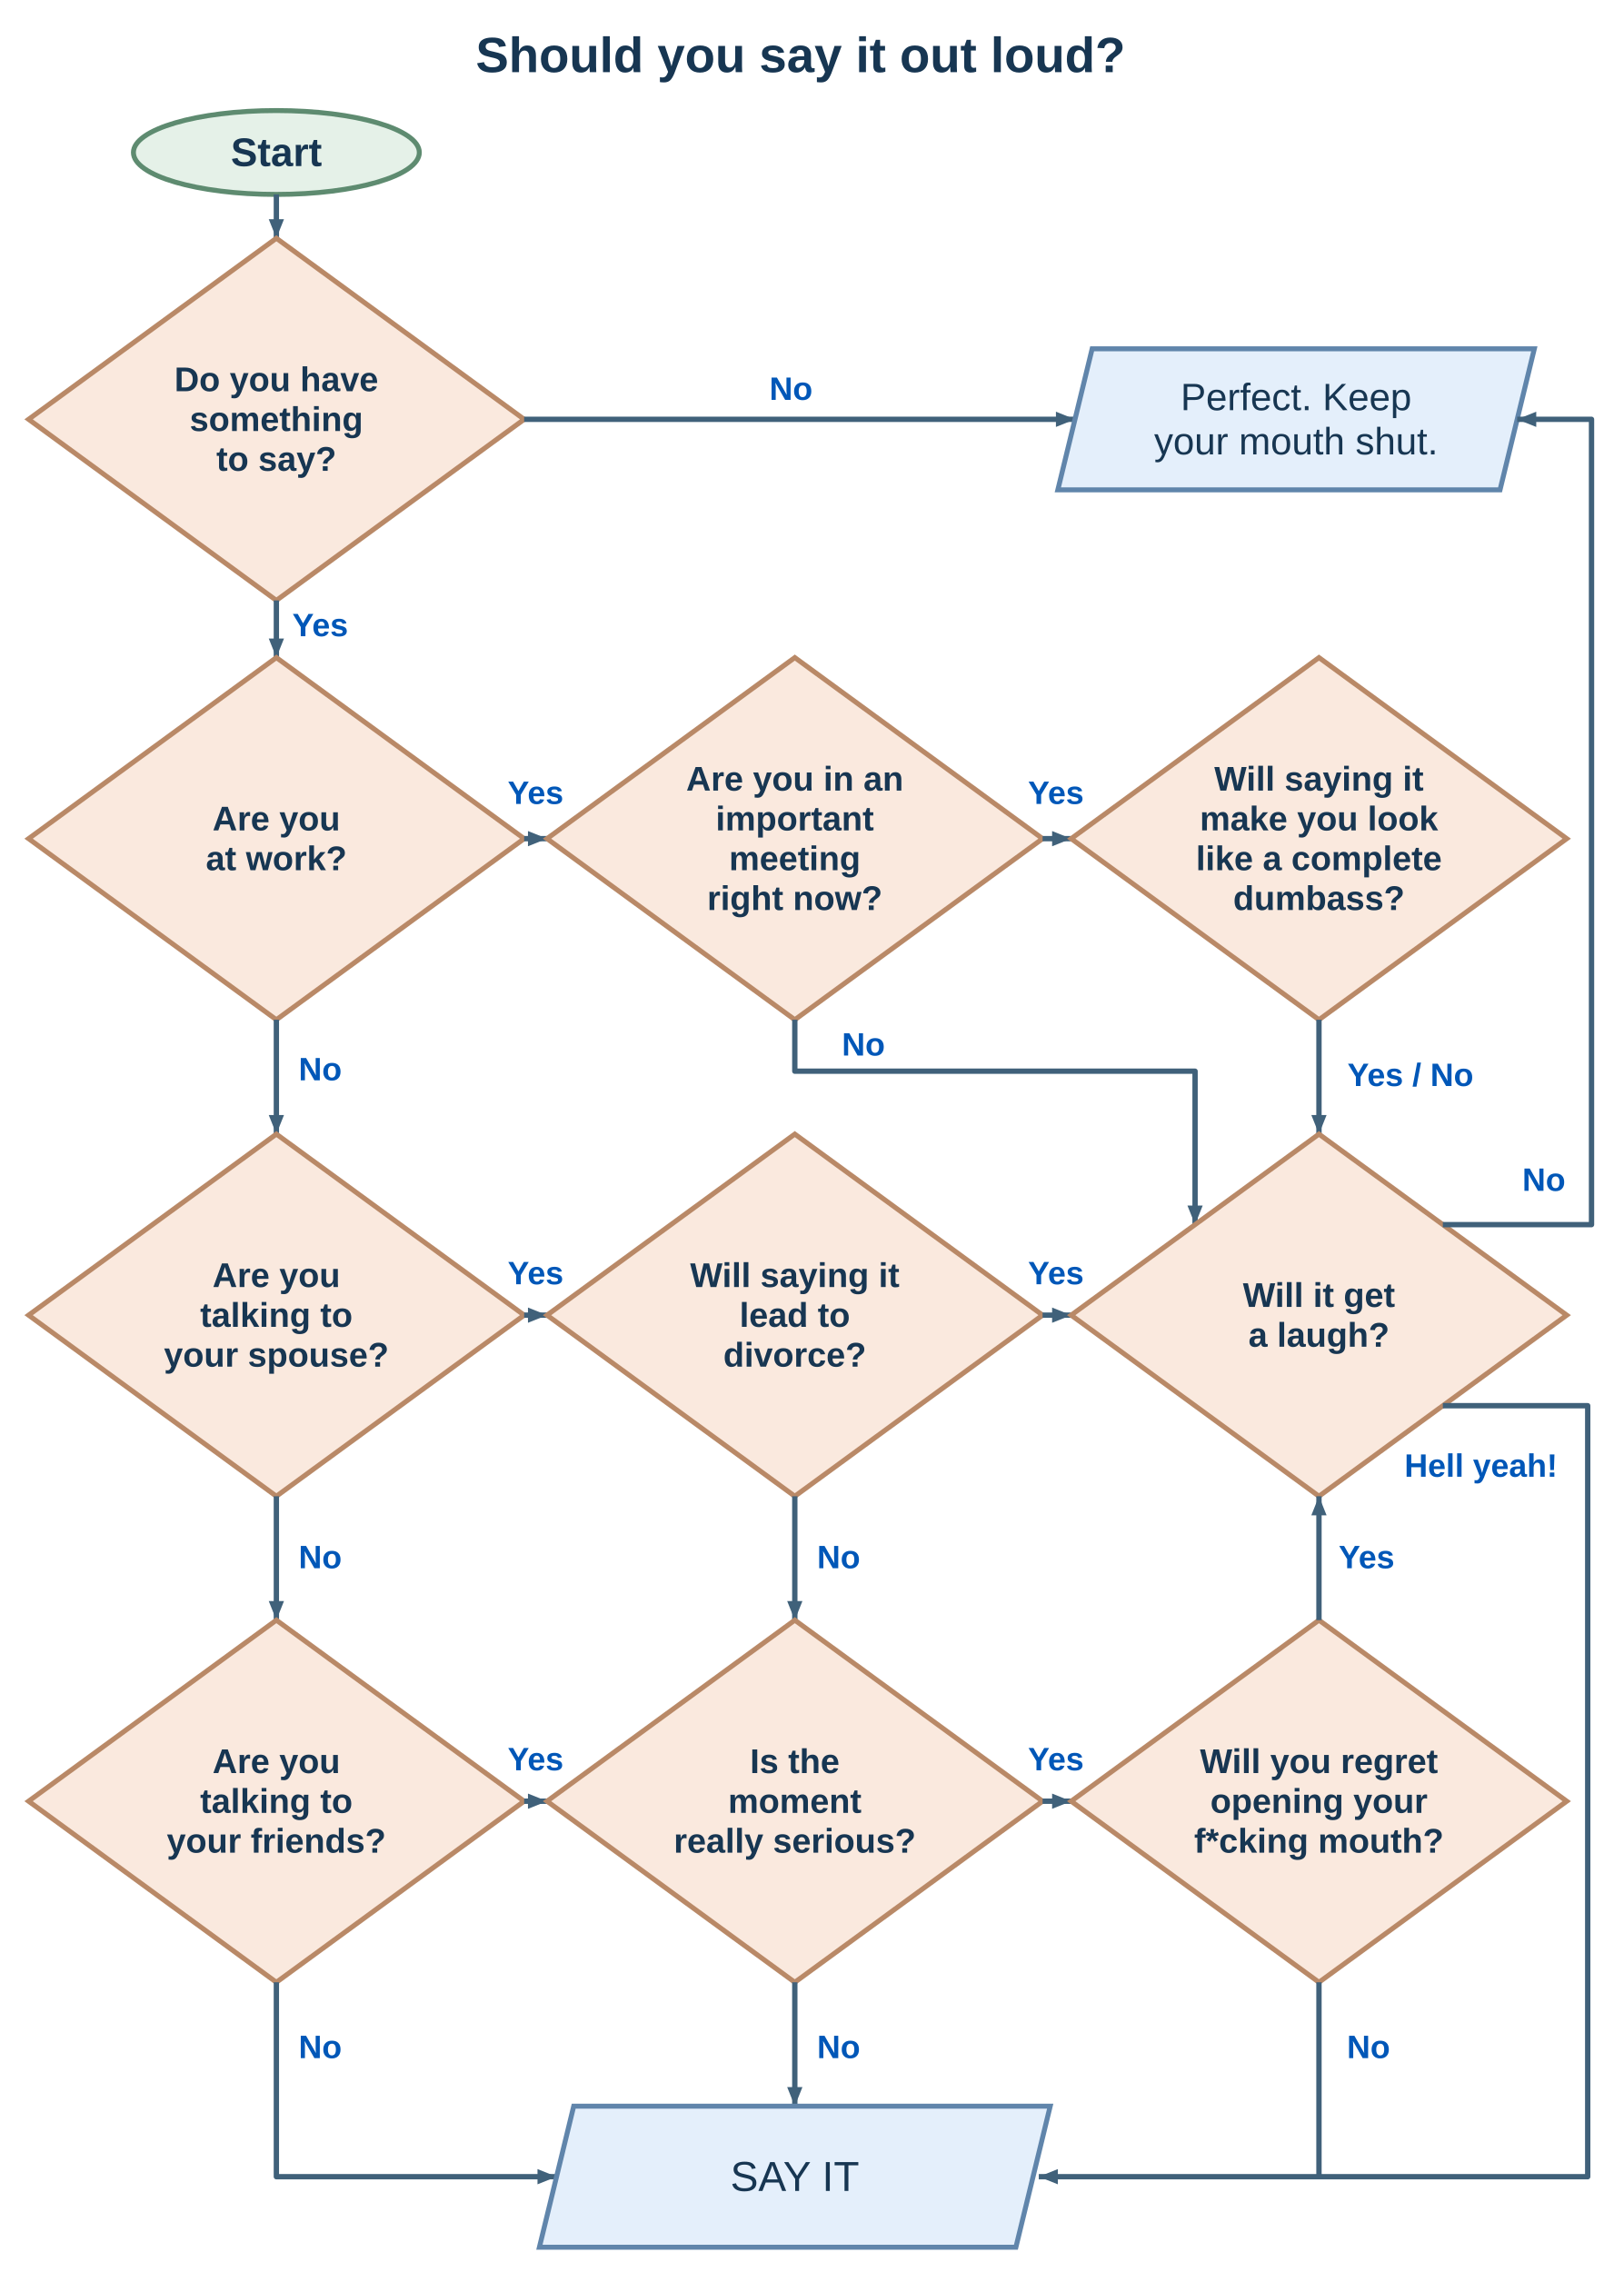
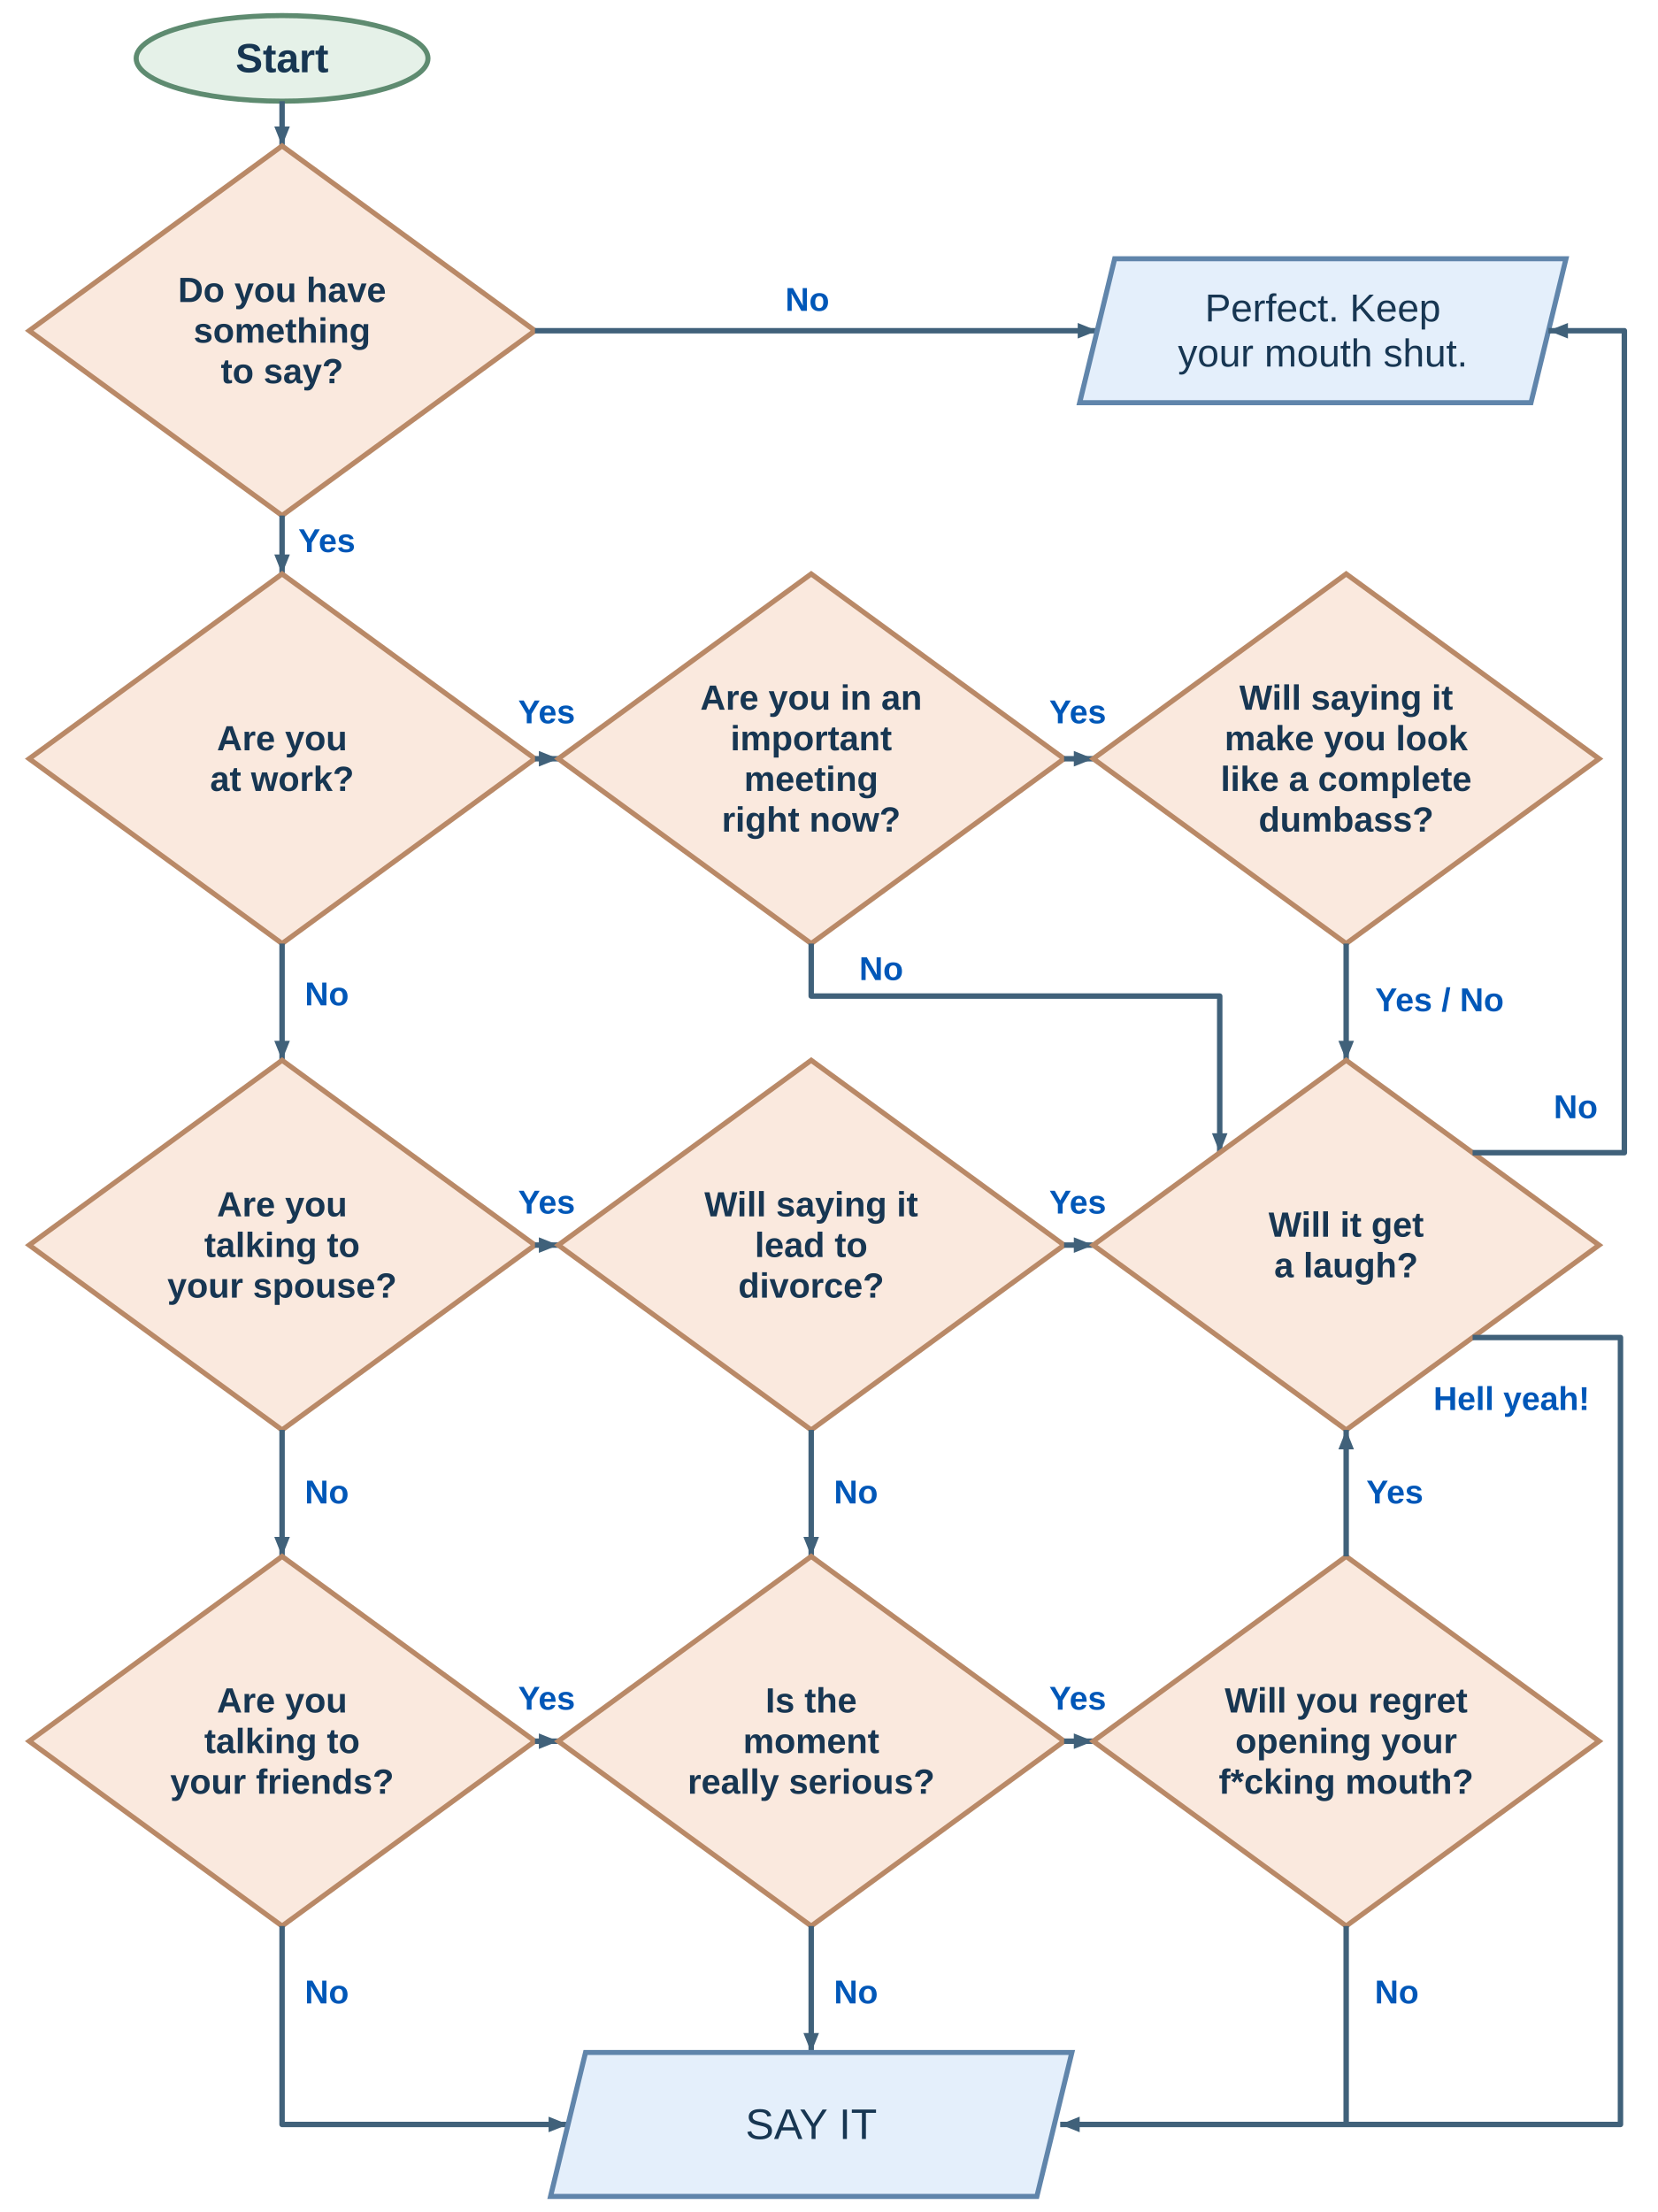
- <svg xmlns="http://www.w3.org/2000/svg" width="852" height="1192" viewBox="0 0 852 1192">
-   <text x="420" y="37.84" text-anchor="middle" font-family="Arial, Liberation Sans, sans-serif" font-size="26" font-weight="700" fill="#173652">Should you say it out loud?</text>
+ <svg xmlns="http://www.w3.org/2000/svg" width="852" height="1137" viewBox="0 50 852 1137">
  <g>
    <ellipse cx="145" cy="80" rx="75.0" ry="22.0" fill="#e5f1e8" stroke="#5e8b70" stroke-width="2.6" />
    <text x="145" y="87.14" text-anchor="middle" font-family="Arial, Liberation Sans, sans-serif" font-size="21" font-weight="700" fill="#173652">Start</text>
  </g>
  <polyline fill="none" stroke="#40617a" stroke-width="2.8" stroke-linejoin="round" points="145,102 145,125" />
  <polygon fill="#40617a" points="145,125 141.00,115.00 149.00,115.00" />
  <g>
    <polygon points="145,125 275,220 145,315 15,220" fill="#fae9de" stroke="#b98967" stroke-width="2.6" />
    <text x="145" y="205.24" text-anchor="middle" font-family="Arial, Liberation Sans, sans-serif" font-size="18" font-weight="700" fill="#173652">Do you have</text>
    <text x="145" y="226.12" text-anchor="middle" font-family="Arial, Liberation Sans, sans-serif" font-size="18" font-weight="700" fill="#173652">something</text>
    <text x="145" y="247" text-anchor="middle" font-family="Arial, Liberation Sans, sans-serif" font-size="18" font-weight="700" fill="#173652">to say?</text>
  </g>
  <polyline fill="none" stroke="#40617a" stroke-width="2.8" stroke-linejoin="round" points="275,220 564,220" />
  <polygon fill="#40617a" points="564,220 554.00,224.00 554.00,216.00" />
  <text x="415" y="209.78" text-anchor="middle" font-family="Arial, Liberation Sans, sans-serif" font-size="17" font-weight="700" fill="#0057b8">No</text>
  <g>
    <polygon points="573,183 805,183 787,257 555,257" fill="#e4effb" stroke="#6085ab" stroke-width="2.6" />
    <text x="680" y="215.2" text-anchor="middle" font-family="Arial, Liberation Sans, sans-serif" font-size="20" font-weight="400" fill="#173652">Perfect. Keep</text>
    <text x="680" y="238.4" text-anchor="middle" font-family="Arial, Liberation Sans, sans-serif" font-size="20" font-weight="400" fill="#173652">your mouth shut.</text>
  </g>
  <polyline fill="none" stroke="#40617a" stroke-width="2.8" stroke-linejoin="round" points="145,315 145,345" />
  <polygon fill="#40617a" points="145,345 141.00,335.00 149.00,335.00" />
  <text x="168" y="333.78" text-anchor="middle" font-family="Arial, Liberation Sans, sans-serif" font-size="17" font-weight="700" fill="#0057b8">Yes</text>
  <g>
    <polygon points="145,345 275,440 145,535 15,440" fill="#fae9de" stroke="#b98967" stroke-width="2.6" />
    <text x="145" y="435.68" text-anchor="middle" font-family="Arial, Liberation Sans, sans-serif" font-size="18" font-weight="700" fill="#173652">Are you</text>
    <text x="145" y="456.56" text-anchor="middle" font-family="Arial, Liberation Sans, sans-serif" font-size="18" font-weight="700" fill="#173652">at work?</text>
  </g>
  <polyline fill="none" stroke="#40617a" stroke-width="2.8" stroke-linejoin="round" points="275,440 287,440" />
  <polygon fill="#40617a" points="287,440 277.00,444.00 277.00,436.00" />
  <text x="281" y="421.78" text-anchor="middle" font-family="Arial, Liberation Sans, sans-serif" font-size="17" font-weight="700" fill="#0057b8">Yes</text>
  <g>
    <polygon points="417,345 547,440 417,535 287,440" fill="#fae9de" stroke="#b98967" stroke-width="2.6" />
    <text x="417" y="414.8" text-anchor="middle" font-family="Arial, Liberation Sans, sans-serif" font-size="18" font-weight="700" fill="#173652">Are you in an</text>
    <text x="417" y="435.68" text-anchor="middle" font-family="Arial, Liberation Sans, sans-serif" font-size="18" font-weight="700" fill="#173652">important</text>
    <text x="417" y="456.56" text-anchor="middle" font-family="Arial, Liberation Sans, sans-serif" font-size="18" font-weight="700" fill="#173652">meeting</text>
    <text x="417" y="477.44" text-anchor="middle" font-family="Arial, Liberation Sans, sans-serif" font-size="18" font-weight="700" fill="#173652">right now?</text>
  </g>
  <polyline fill="none" stroke="#40617a" stroke-width="2.8" stroke-linejoin="round" points="547,440 562,440" />
  <polygon fill="#40617a" points="562,440 552.00,444.00 552.00,436.00" />
  <text x="554" y="421.78" text-anchor="middle" font-family="Arial, Liberation Sans, sans-serif" font-size="17" font-weight="700" fill="#0057b8">Yes</text>
  <g>
    <polygon points="692,345 822,440 692,535 562,440" fill="#fae9de" stroke="#b98967" stroke-width="2.6" />
    <text x="692" y="414.8" text-anchor="middle" font-family="Arial, Liberation Sans, sans-serif" font-size="18" font-weight="700" fill="#173652">Will saying it</text>
    <text x="692" y="435.68" text-anchor="middle" font-family="Arial, Liberation Sans, sans-serif" font-size="18" font-weight="700" fill="#173652">make you look</text>
    <text x="692" y="456.56" text-anchor="middle" font-family="Arial, Liberation Sans, sans-serif" font-size="18" font-weight="700" fill="#173652">like a complete</text>
    <text x="692" y="477.44" text-anchor="middle" font-family="Arial, Liberation Sans, sans-serif" font-size="18" font-weight="700" fill="#173652">dumbass?</text>
  </g>
  <polyline fill="none" stroke="#40617a" stroke-width="2.8" stroke-linejoin="round" points="145,535 145,595" />
  <polygon fill="#40617a" points="145,595 141.00,585.00 149.00,585.00" />
  <text x="168" y="566.78" text-anchor="middle" font-family="Arial, Liberation Sans, sans-serif" font-size="17" font-weight="700" fill="#0057b8">No</text>
  <polyline fill="none" stroke="#40617a" stroke-width="2.8" stroke-linejoin="round" points="417,535 417,562 627,562 627,642.5" />
  <polygon fill="#40617a" points="627,642.5 623.00,632.50 631.00,632.50" />
  <text x="453" y="553.78" text-anchor="middle" font-family="Arial, Liberation Sans, sans-serif" font-size="17" font-weight="700" fill="#0057b8">No</text>
  <polyline fill="none" stroke="#40617a" stroke-width="2.8" stroke-linejoin="round" points="692,535 692,595" />
  <polygon fill="#40617a" points="692,595 688.00,585.00 696.00,585.00" />
  <text x="740" y="569.78" text-anchor="middle" font-family="Arial, Liberation Sans, sans-serif" font-size="17" font-weight="700" fill="#0057b8">Yes / No</text>
  <g>
    <polygon points="145,595 275,690 145,785 15,690" fill="#fae9de" stroke="#b98967" stroke-width="2.6" />
    <text x="145" y="675.24" text-anchor="middle" font-family="Arial, Liberation Sans, sans-serif" font-size="18" font-weight="700" fill="#173652">Are you</text>
    <text x="145" y="696.12" text-anchor="middle" font-family="Arial, Liberation Sans, sans-serif" font-size="18" font-weight="700" fill="#173652">talking to</text>
    <text x="145" y="717" text-anchor="middle" font-family="Arial, Liberation Sans, sans-serif" font-size="18" font-weight="700" fill="#173652">your spouse?</text>
  </g>
  <polyline fill="none" stroke="#40617a" stroke-width="2.8" stroke-linejoin="round" points="275,690 287,690" />
  <polygon fill="#40617a" points="287,690 277.00,694.00 277.00,686.00" />
  <text x="281" y="673.78" text-anchor="middle" font-family="Arial, Liberation Sans, sans-serif" font-size="17" font-weight="700" fill="#0057b8">Yes</text>
  <g>
    <polygon points="417,595 547,690 417,785 287,690" fill="#fae9de" stroke="#b98967" stroke-width="2.6" />
    <text x="417" y="675.24" text-anchor="middle" font-family="Arial, Liberation Sans, sans-serif" font-size="18" font-weight="700" fill="#173652">Will saying it</text>
    <text x="417" y="696.12" text-anchor="middle" font-family="Arial, Liberation Sans, sans-serif" font-size="18" font-weight="700" fill="#173652">lead to</text>
    <text x="417" y="717" text-anchor="middle" font-family="Arial, Liberation Sans, sans-serif" font-size="18" font-weight="700" fill="#173652">divorce?</text>
  </g>
  <polyline fill="none" stroke="#40617a" stroke-width="2.8" stroke-linejoin="round" points="547,690 562,690" />
  <polygon fill="#40617a" points="562,690 552.00,694.00 552.00,686.00" />
  <text x="554" y="673.78" text-anchor="middle" font-family="Arial, Liberation Sans, sans-serif" font-size="17" font-weight="700" fill="#0057b8">Yes</text>
  <g>
    <polygon points="692,595 822,690 692,785 562,690" fill="#fae9de" stroke="#b98967" stroke-width="2.6" />
    <text x="692" y="685.68" text-anchor="middle" font-family="Arial, Liberation Sans, sans-serif" font-size="18" font-weight="700" fill="#173652">Will it get</text>
    <text x="692" y="706.56" text-anchor="middle" font-family="Arial, Liberation Sans, sans-serif" font-size="18" font-weight="700" fill="#173652">a laugh?</text>
  </g>
  <polyline fill="none" stroke="#40617a" stroke-width="2.8" stroke-linejoin="round" points="757,642.5 835,642.5 835,220 796,220" />
  <polygon fill="#40617a" points="796,220 806.00,216.00 806.00,224.00" />
  <text x="810" y="624.78" text-anchor="middle" font-family="Arial, Liberation Sans, sans-serif" font-size="17" font-weight="700" fill="#0057b8">No</text>
  <polyline fill="none" stroke="#40617a" stroke-width="2.8" stroke-linejoin="round" points="757,737.5 833,737.5 833,1142 545,1142" />
  <polygon fill="#40617a" points="545,1142 555.00,1138.00 555.00,1146.00" />
  <text x="777" y="774.78" text-anchor="middle" font-family="Arial, Liberation Sans, sans-serif" font-size="17" font-weight="700" fill="#0057b8">Hell yeah!</text>
  <polyline fill="none" stroke="#40617a" stroke-width="2.8" stroke-linejoin="round" points="145,785 145,850" />
  <polygon fill="#40617a" points="145,850 141.00,840.00 149.00,840.00" />
  <text x="168" y="822.78" text-anchor="middle" font-family="Arial, Liberation Sans, sans-serif" font-size="17" font-weight="700" fill="#0057b8">No</text>
  <g>
    <polygon points="145,850 275,945 145,1040 15,945" fill="#fae9de" stroke="#b98967" stroke-width="2.6" />
    <text x="145" y="930.24" text-anchor="middle" font-family="Arial, Liberation Sans, sans-serif" font-size="18" font-weight="700" fill="#173652">Are you</text>
    <text x="145" y="951.12" text-anchor="middle" font-family="Arial, Liberation Sans, sans-serif" font-size="18" font-weight="700" fill="#173652">talking to</text>
    <text x="145" y="972" text-anchor="middle" font-family="Arial, Liberation Sans, sans-serif" font-size="18" font-weight="700" fill="#173652">your friends?</text>
  </g>
  <polyline fill="none" stroke="#40617a" stroke-width="2.8" stroke-linejoin="round" points="275,945 287,945" />
  <polygon fill="#40617a" points="287,945 277.00,949.00 277.00,941.00" />
  <text x="281" y="928.78" text-anchor="middle" font-family="Arial, Liberation Sans, sans-serif" font-size="17" font-weight="700" fill="#0057b8">Yes</text>
  <polyline fill="none" stroke="#40617a" stroke-width="2.8" stroke-linejoin="round" points="417,785 417,850" />
  <polygon fill="#40617a" points="417,850 413.00,840.00 421.00,840.00" />
  <text x="440" y="822.78" text-anchor="middle" font-family="Arial, Liberation Sans, sans-serif" font-size="17" font-weight="700" fill="#0057b8">No</text>
  <g>
    <polygon points="417,850 547,945 417,1040 287,945" fill="#fae9de" stroke="#b98967" stroke-width="2.6" />
    <text x="417" y="930.24" text-anchor="middle" font-family="Arial, Liberation Sans, sans-serif" font-size="18" font-weight="700" fill="#173652">Is the</text>
    <text x="417" y="951.12" text-anchor="middle" font-family="Arial, Liberation Sans, sans-serif" font-size="18" font-weight="700" fill="#173652">moment</text>
    <text x="417" y="972" text-anchor="middle" font-family="Arial, Liberation Sans, sans-serif" font-size="18" font-weight="700" fill="#173652">really serious?</text>
  </g>
  <polyline fill="none" stroke="#40617a" stroke-width="2.8" stroke-linejoin="round" points="547,945 562,945" />
  <polygon fill="#40617a" points="562,945 552.00,949.00 552.00,941.00" />
  <text x="554" y="928.78" text-anchor="middle" font-family="Arial, Liberation Sans, sans-serif" font-size="17" font-weight="700" fill="#0057b8">Yes</text>
  <g>
    <polygon points="692,850 822,945 692,1040 562,945" fill="#fae9de" stroke="#b98967" stroke-width="2.6" />
    <text x="692" y="930.24" text-anchor="middle" font-family="Arial, Liberation Sans, sans-serif" font-size="18" font-weight="700" fill="#173652">Will you regret</text>
    <text x="692" y="951.12" text-anchor="middle" font-family="Arial, Liberation Sans, sans-serif" font-size="18" font-weight="700" fill="#173652">opening your</text>
    <text x="692" y="972" text-anchor="middle" font-family="Arial, Liberation Sans, sans-serif" font-size="18" font-weight="700" fill="#173652">f*cking mouth?</text>
  </g>
  <polyline fill="none" stroke="#40617a" stroke-width="2.8" stroke-linejoin="round" points="692,850 692,785" />
  <polygon fill="#40617a" points="692,785 696.00,795.00 688.00,795.00" />
  <text x="717" y="822.78" text-anchor="middle" font-family="Arial, Liberation Sans, sans-serif" font-size="17" font-weight="700" fill="#0057b8">Yes</text>
  <polyline fill="none" stroke="#40617a" stroke-width="2.8" stroke-linejoin="round" points="692,1040 692,1142" />
  <text x="718" y="1079.78" text-anchor="middle" font-family="Arial, Liberation Sans, sans-serif" font-size="17" font-weight="700" fill="#0057b8">No</text>
  <polyline fill="none" stroke="#40617a" stroke-width="2.8" stroke-linejoin="round" points="145,1040 145,1142 292,1142" />
  <polygon fill="#40617a" points="292,1142 282.00,1146.00 282.00,1138.00" />
  <text x="168" y="1079.78" text-anchor="middle" font-family="Arial, Liberation Sans, sans-serif" font-size="17" font-weight="700" fill="#0057b8">No</text>
  <polyline fill="none" stroke="#40617a" stroke-width="2.8" stroke-linejoin="round" points="417,1040 417,1105" />
  <polygon fill="#40617a" points="417,1105 413.00,1095.00 421.00,1095.00" />
  <text x="440" y="1079.78" text-anchor="middle" font-family="Arial, Liberation Sans, sans-serif" font-size="17" font-weight="700" fill="#0057b8">No</text>
  <g>
    <polygon points="301,1105 551,1105 533,1179 283,1179" fill="#e4effb" stroke="#6085ab" stroke-width="2.6" />
    <text x="417" y="1149.48" text-anchor="middle" font-family="Arial, Liberation Sans, sans-serif" font-size="22" font-weight="400" fill="#173652">SAY IT</text>
  </g>
</svg>
